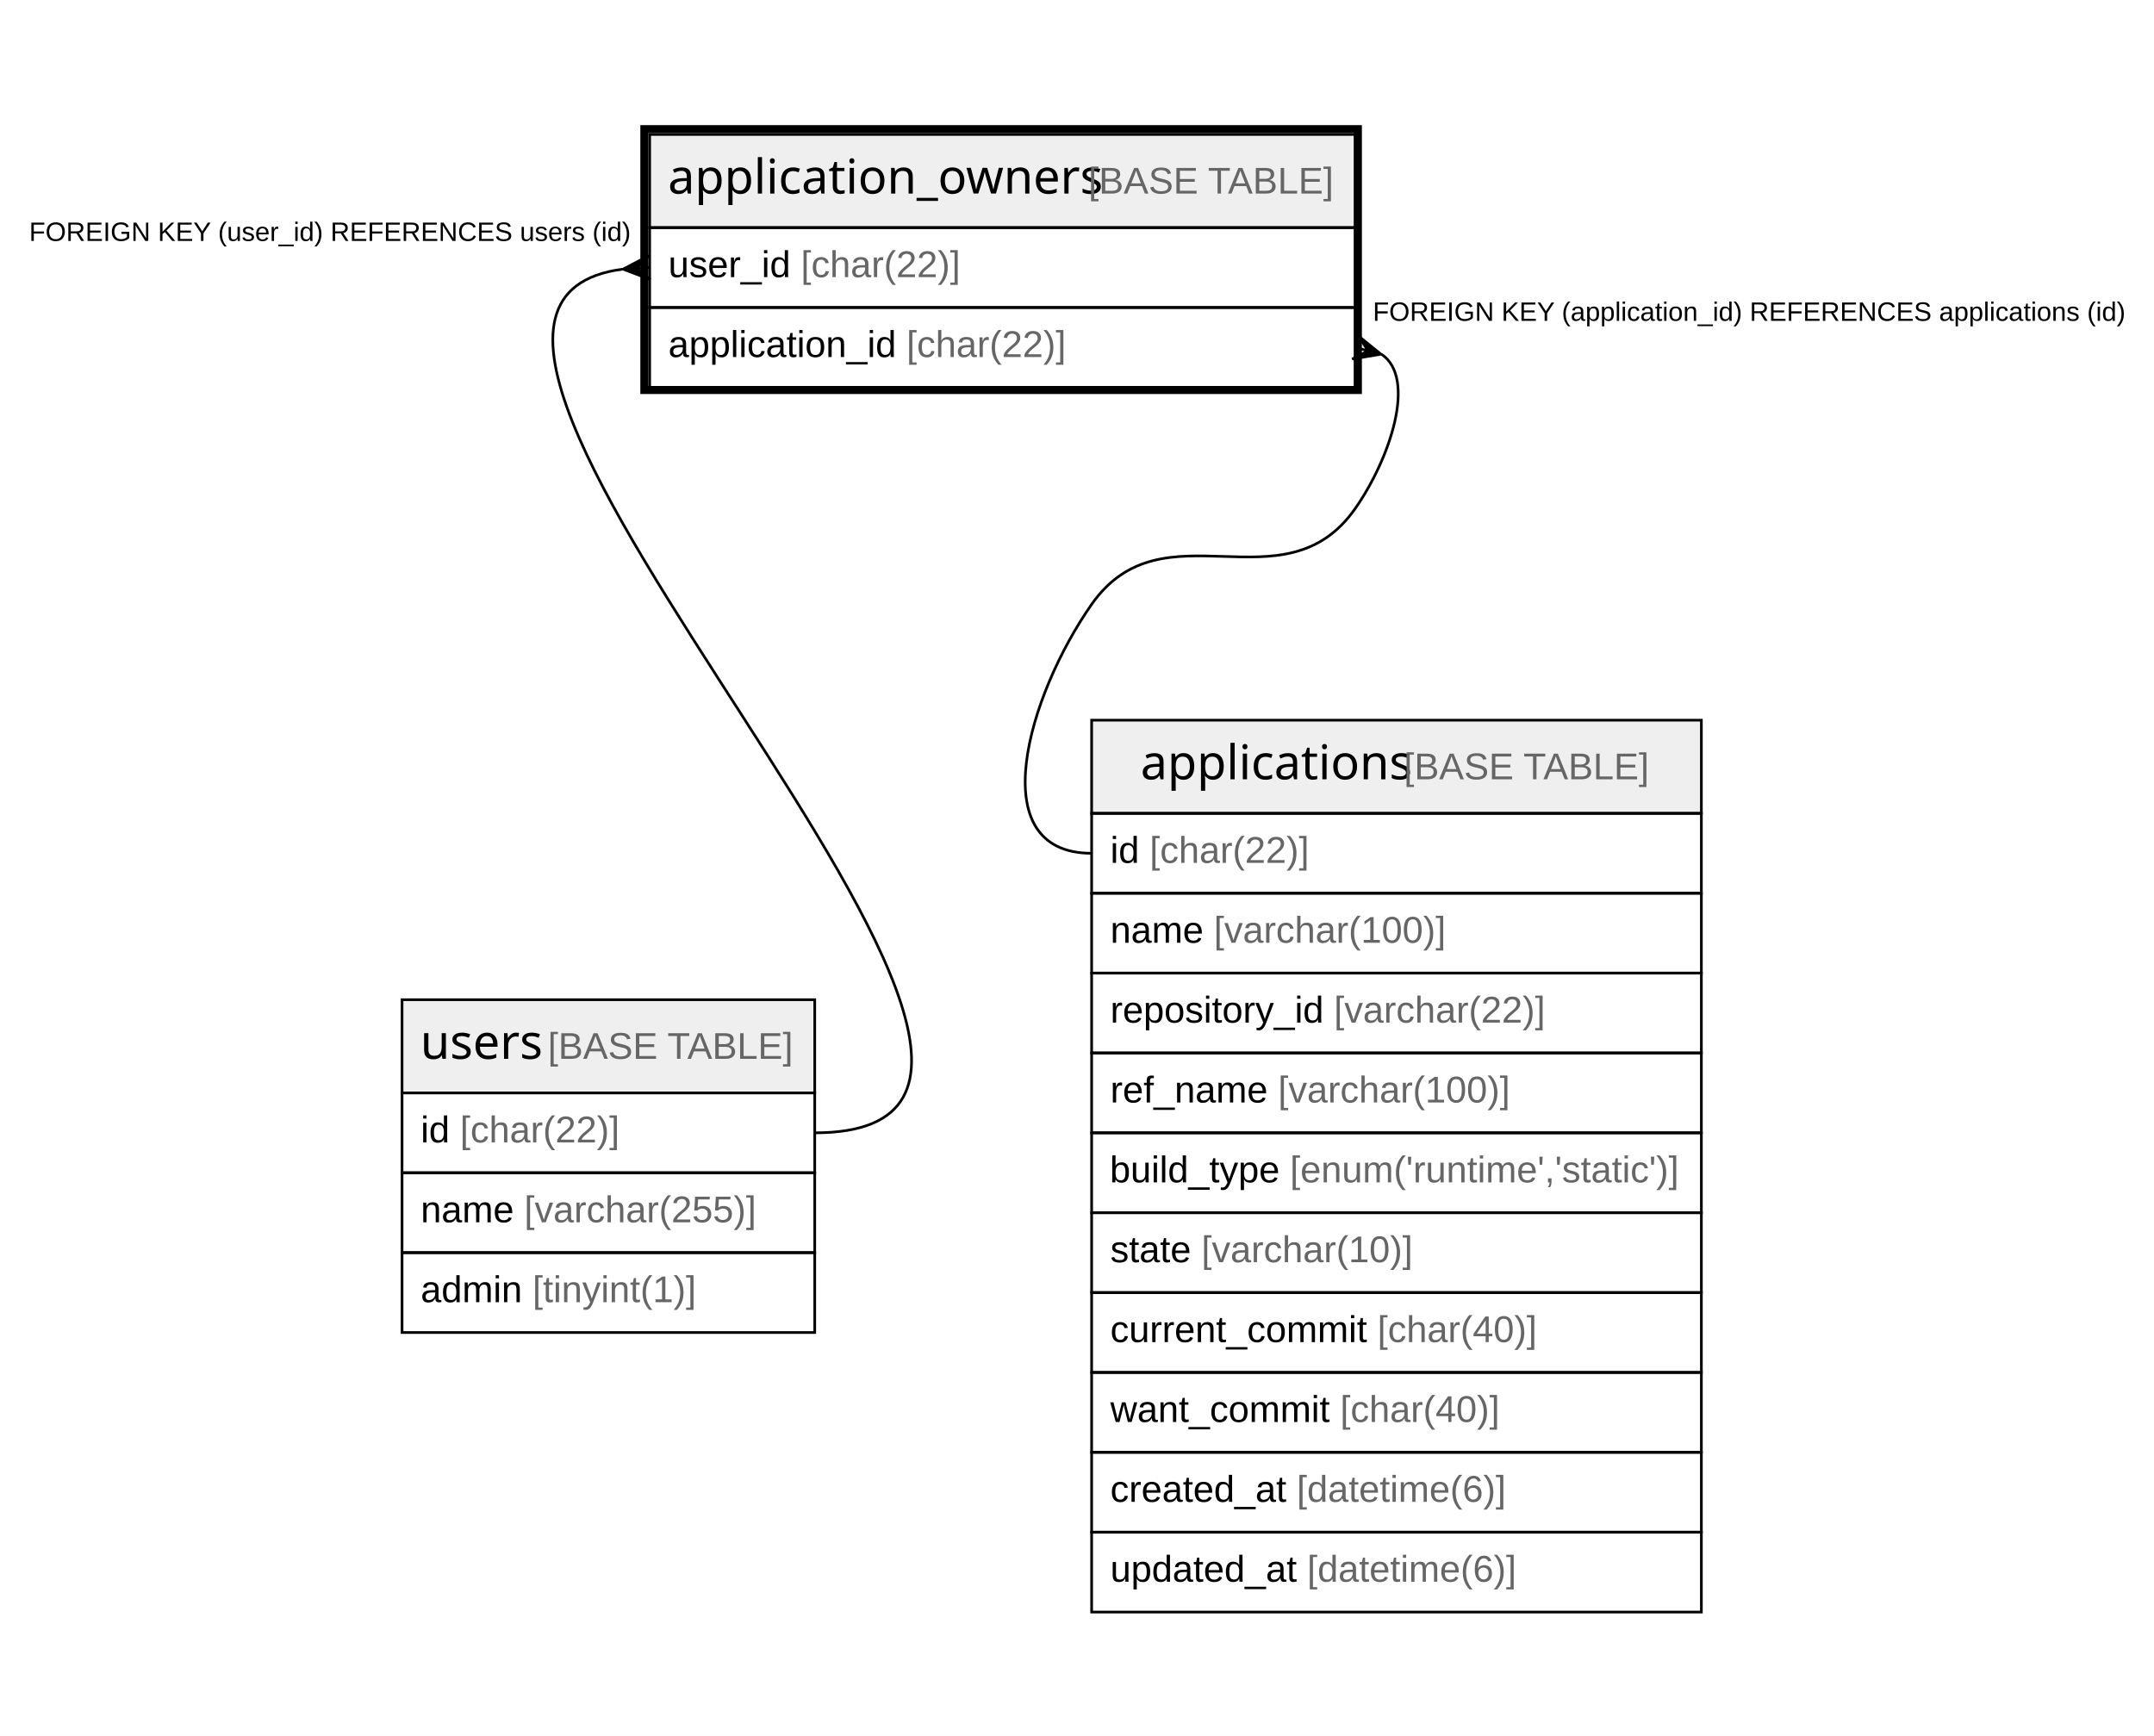
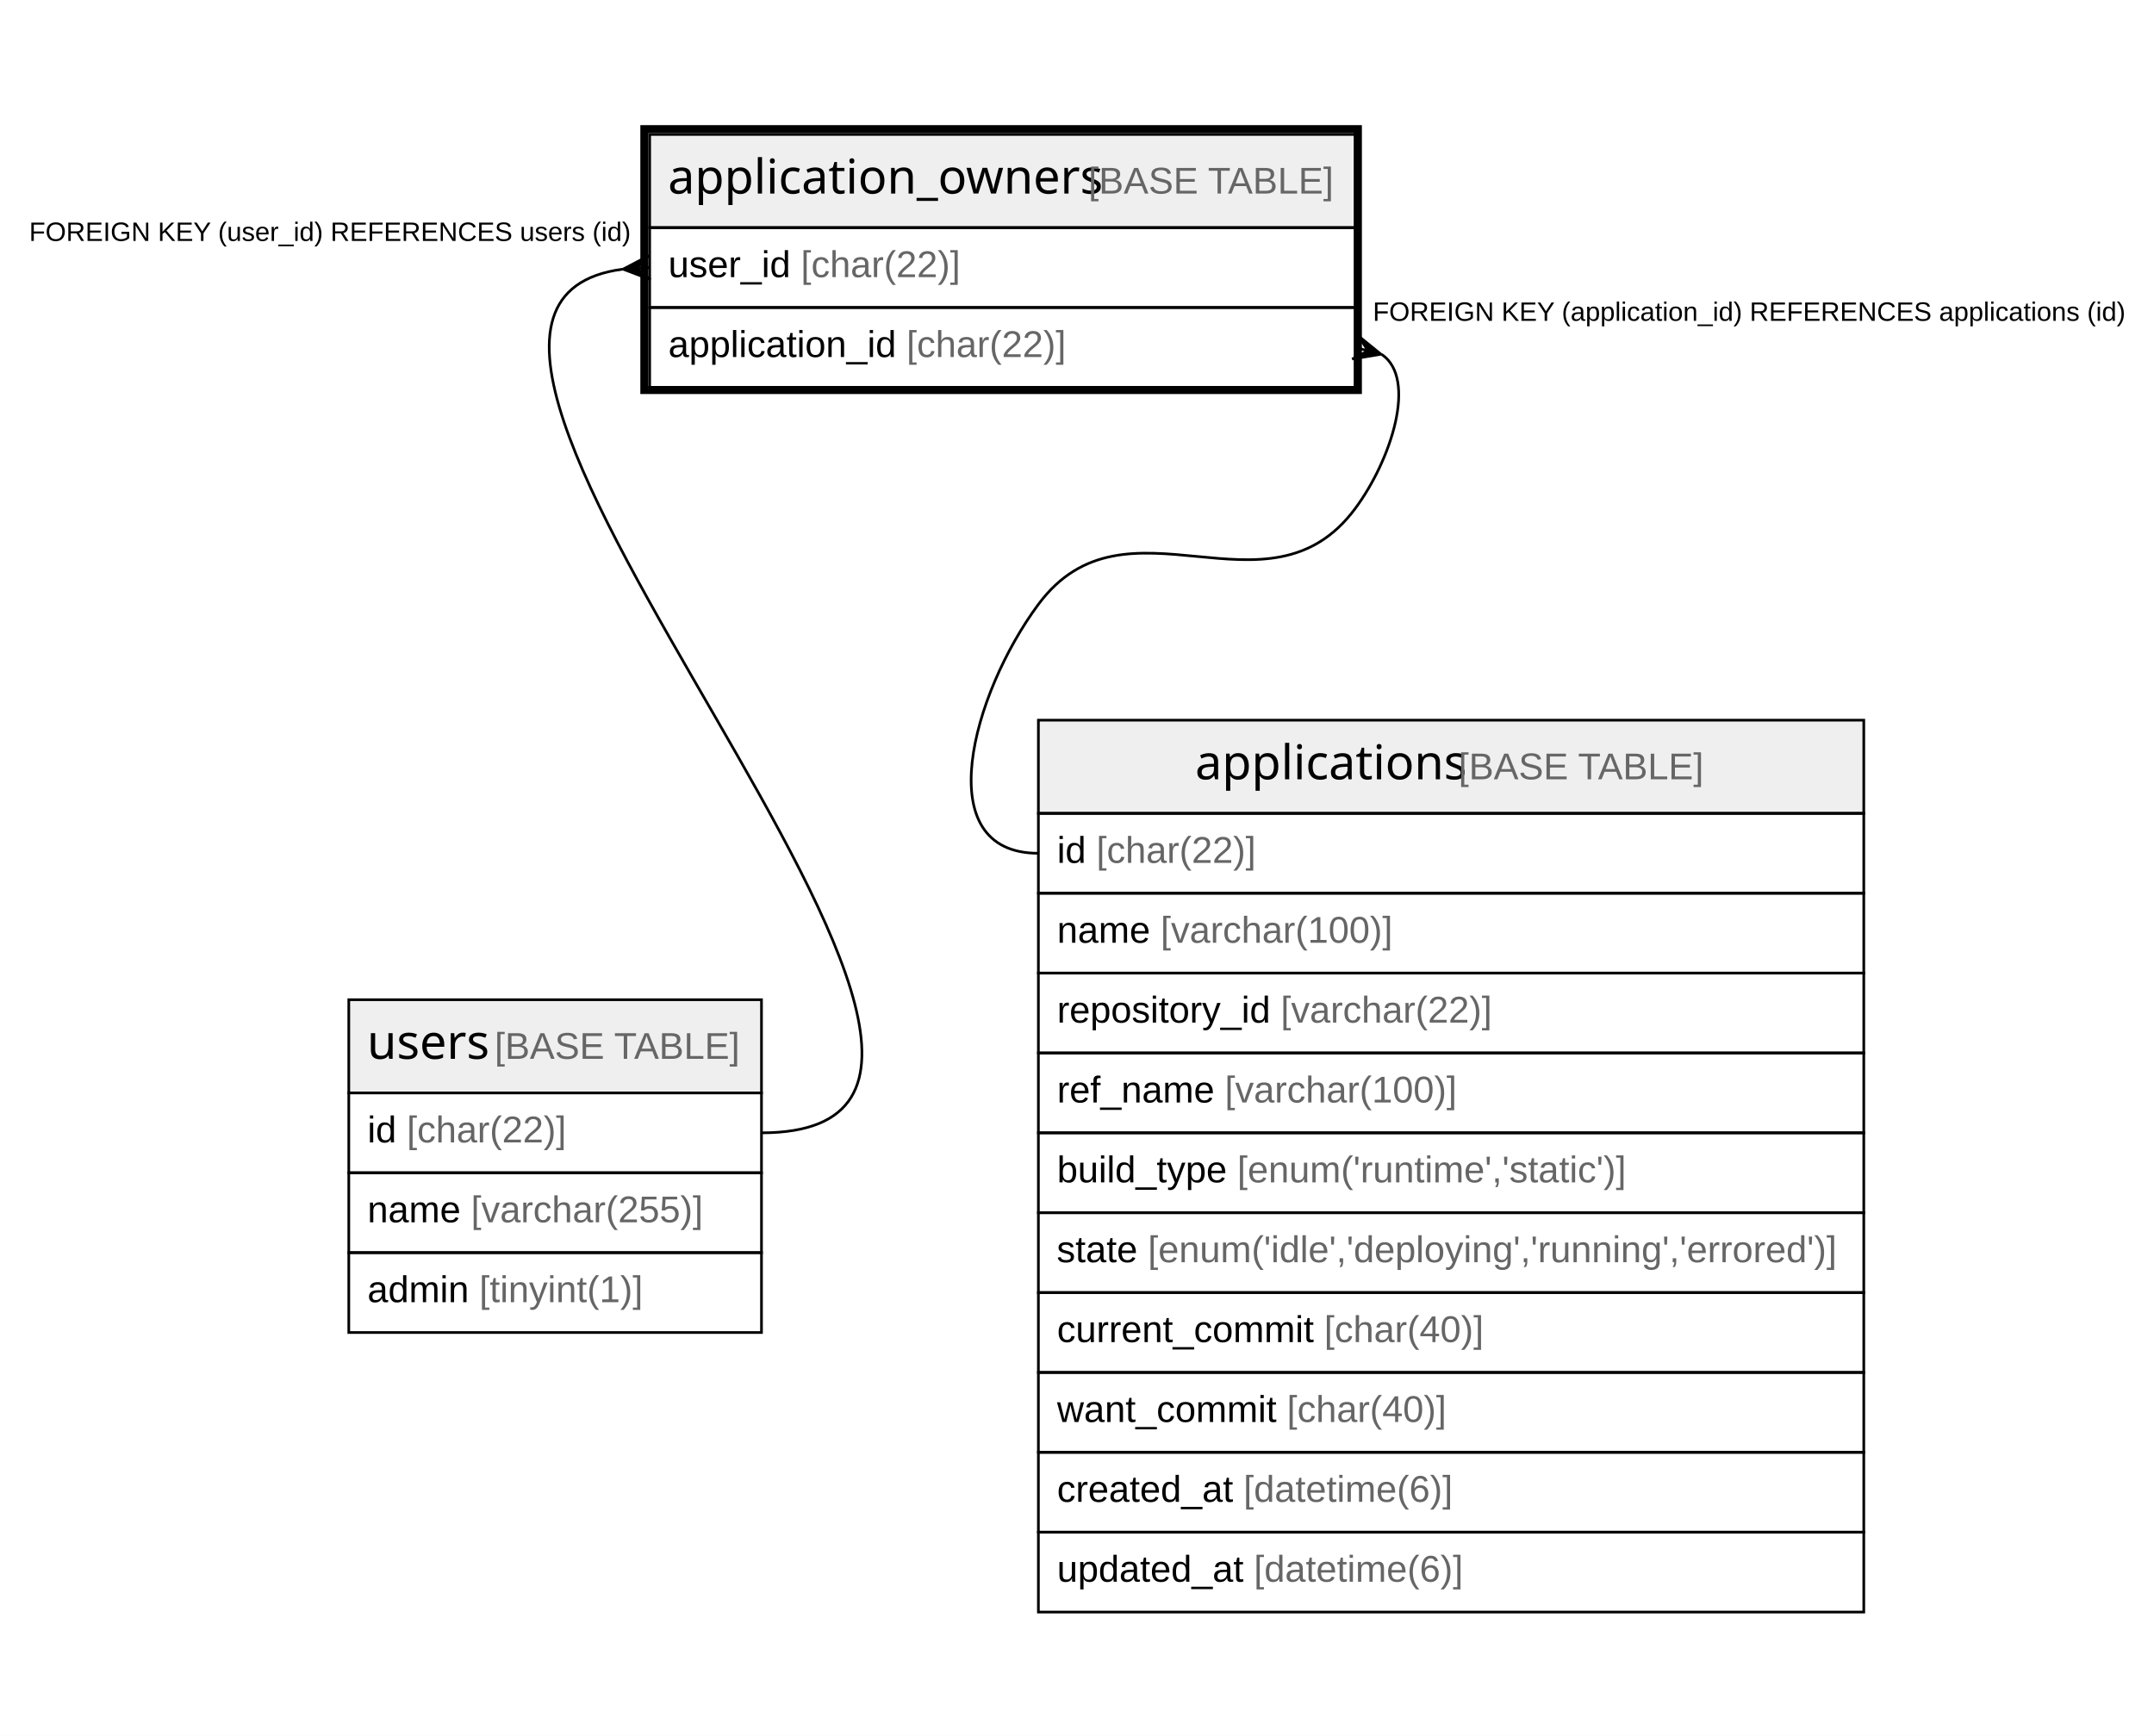
<svg xmlns="http://www.w3.org/2000/svg" width="809pt" height="652pt" viewBox="0.00 0.00 809.00 652.00">
  <g id="graph0" class="graph" transform="scale(1 1) rotate(0) translate(4 648)">
    <polygon fill="#ffffff" stroke="transparent" points="-4,4 -4,-648 805,-648 805,4 -4,4" />
    <g id="node1" class="node">
      <polygon fill="#efefef" stroke="transparent" points="240,-562.5 240,-597.5 505,-597.5 505,-562.5 240,-562.5" />
      <polygon fill="none" stroke="#000000" points="240,-562.5 240,-597.5 505,-597.5 505,-562.5 240,-562.5" />
      <text text-anchor="start" x="246.857" y="-575.3" font-family="Arial Bold" font-size="18.00" fill="#000000">application_owners</text>
      <text text-anchor="start" x="400.89" y="-575.3" font-family="Arial" font-size="14.00" fill="#000000"> </text>
      <text text-anchor="start" x="404.78" y="-575.3" font-family="Arial" font-size="14.00" fill="#666666">[BASE TABLE]</text>
      <polygon fill="none" stroke="#000000" points="240,-532.5 240,-562.5 505,-562.5 505,-532.5 240,-532.5" />
      <text text-anchor="start" x="247" y="-543.9" font-family="Arial" font-size="14.00" fill="#000000">user_id </text>
      <text text-anchor="start" x="296.788" y="-543.9" font-family="Arial" font-size="14.00" fill="#666666">[char(22)]</text>
      <polygon fill="none" stroke="#000000" points="240,-502.5 240,-532.5 505,-532.5 505,-502.5 240,-502.5" />
      <text text-anchor="start" x="247" y="-513.9" font-family="Arial" font-size="14.00" fill="#000000">application_id </text>
      <text text-anchor="start" x="336.468" y="-513.9" font-family="Arial" font-size="14.00" fill="#666666">[char(22)]</text>
      <polygon fill="none" stroke="#000000" stroke-width="3" points="238,-501.5 238,-599.5 506,-599.5 506,-501.5 238,-501.5" />
    </g>
    <g id="node2" class="node">
-       <polygon fill="#efefef" stroke="transparent" points="147,-237.5 147,-272.5 302,-272.5 302,-237.5 147,-237.5" />
-       <polygon fill="none" stroke="#000000" points="147,-237.5 147,-272.5 302,-272.5 302,-237.5 147,-237.5" />
-       <text text-anchor="start" x="153.871" y="-250.3" font-family="Arial Bold" font-size="18.00" fill="#000000">users</text>
-       <text text-anchor="start" x="197.875" y="-250.3" font-family="Arial" font-size="14.00" fill="#000000"> </text>
-       <text text-anchor="start" x="201.766" y="-250.3" font-family="Arial" font-size="14.00" fill="#666666">[BASE TABLE]</text>
-       <polygon fill="none" stroke="#000000" points="147,-207.5 147,-237.5 302,-237.5 302,-207.5 147,-207.5" />
-       <text text-anchor="start" x="154" y="-218.9" font-family="Arial" font-size="14.00" fill="#000000">id </text>
-       <text text-anchor="start" x="168.78" y="-218.9" font-family="Arial" font-size="14.00" fill="#666666">[char(22)]</text>
-       <polygon fill="none" stroke="#000000" points="147,-177.5 147,-207.5 302,-207.5 302,-177.5 147,-177.5" />
-       <text text-anchor="start" x="154" y="-188.9" font-family="Arial" font-size="14.00" fill="#000000">name </text>
-       <text text-anchor="start" x="192.899" y="-188.9" font-family="Arial" font-size="14.00" fill="#666666">[varchar(255)]</text>
-       <polygon fill="none" stroke="#000000" points="147,-147.5 147,-177.5 302,-177.5 302,-147.5 147,-147.5" />
-       <text text-anchor="start" x="154" y="-158.9" font-family="Arial" font-size="14.00" fill="#000000">admin </text>
-       <text text-anchor="start" x="196.006" y="-158.9" font-family="Arial" font-size="14.00" fill="#666666">[tinyint(1)]</text>
+       <polygon fill="#efefef" stroke="transparent" points="127,-237.5 127,-272.5 282,-272.5 282,-237.5 127,-237.5" />
+       <polygon fill="none" stroke="#000000" points="127,-237.5 127,-272.5 282,-272.5 282,-237.5 127,-237.5" />
+       <text text-anchor="start" x="133.871" y="-250.3" font-family="Arial Bold" font-size="18.00" fill="#000000">users</text>
+       <text text-anchor="start" x="177.875" y="-250.3" font-family="Arial" font-size="14.00" fill="#000000"> </text>
+       <text text-anchor="start" x="181.766" y="-250.3" font-family="Arial" font-size="14.00" fill="#666666">[BASE TABLE]</text>
+       <polygon fill="none" stroke="#000000" points="127,-207.5 127,-237.5 282,-237.5 282,-207.5 127,-207.5" />
+       <text text-anchor="start" x="134" y="-218.9" font-family="Arial" font-size="14.00" fill="#000000">id </text>
+       <text text-anchor="start" x="148.78" y="-218.9" font-family="Arial" font-size="14.00" fill="#666666">[char(22)]</text>
+       <polygon fill="none" stroke="#000000" points="127,-177.5 127,-207.5 282,-207.5 282,-177.5 127,-177.5" />
+       <text text-anchor="start" x="134" y="-188.9" font-family="Arial" font-size="14.00" fill="#000000">name </text>
+       <text text-anchor="start" x="172.899" y="-188.9" font-family="Arial" font-size="14.00" fill="#666666">[varchar(255)]</text>
+       <polygon fill="none" stroke="#000000" points="127,-147.5 127,-177.5 282,-177.5 282,-147.5 127,-147.5" />
+       <text text-anchor="start" x="134" y="-158.9" font-family="Arial" font-size="14.00" fill="#000000">admin </text>
+       <text text-anchor="start" x="176.006" y="-158.9" font-family="Arial" font-size="14.00" fill="#666666">[tinyint(1)]</text>
    </g>
    <g id="edge1" class="edge">
-       <path fill="none" stroke="#000000" d="M229.756,-546.882C110.709,-531.206 445.316,-222.5 302,-222.5" />
-       <polygon fill="#000000" stroke="#000000" points="230.018,-546.898 239.729,-551.992 235.009,-547.199 240,-547.5 240,-547.5 240,-547.5 235.009,-547.199 240.271,-543.008 230.018,-546.898 230.018,-546.898" />
+       <path fill="none" stroke="#000000" d="M229.816,-546.882C110.971,-531.206 423.948,-222.5 282,-222.5" />
+       <polygon fill="#000000" stroke="#000000" points="230.018,-546.894 239.727,-551.992 235.009,-547.197 240,-547.5 240,-547.5 240,-547.5 235.009,-547.197 240.273,-543.008 230.018,-546.894 230.018,-546.894" />
      <text text-anchor="start" x="6.945" y="-557.5" font-family="Arial" font-size="10.00" fill="#000000">FOREIGN KEY (user_id) REFERENCES users (id)</text>
    </g>
    <g id="node3" class="node">
-       <polygon fill="#efefef" stroke="transparent" points="406,-342.5 406,-377.5 635,-377.5 635,-342.5 406,-342.5" />
-       <polygon fill="none" stroke="#000000" points="406,-342.5 406,-377.5 635,-377.5 635,-342.5 406,-342.5" />
-       <text text-anchor="start" x="424.362" y="-355.3" font-family="Arial Bold" font-size="18.00" fill="#000000">applications</text>
-       <text text-anchor="start" x="519.384" y="-355.3" font-family="Arial" font-size="14.00" fill="#000000"> </text>
-       <text text-anchor="start" x="523.275" y="-355.3" font-family="Arial" font-size="14.00" fill="#666666">[BASE TABLE]</text>
-       <polygon fill="none" stroke="#000000" points="406,-312.5 406,-342.5 635,-342.5 635,-312.5 406,-312.5" />
-       <text text-anchor="start" x="413" y="-323.9" font-family="Arial" font-size="14.00" fill="#000000">id </text>
-       <text text-anchor="start" x="427.78" y="-323.9" font-family="Arial" font-size="14.00" fill="#666666">[char(22)]</text>
-       <polygon fill="none" stroke="#000000" points="406,-282.5 406,-312.5 635,-312.5 635,-282.5 406,-282.5" />
-       <text text-anchor="start" x="413" y="-293.9" font-family="Arial" font-size="14.00" fill="#000000">name </text>
-       <text text-anchor="start" x="451.899" y="-293.9" font-family="Arial" font-size="14.00" fill="#666666">[varchar(100)]</text>
-       <polygon fill="none" stroke="#000000" points="406,-252.5 406,-282.5 635,-282.5 635,-252.5 406,-252.5" />
-       <text text-anchor="start" x="413" y="-263.9" font-family="Arial" font-size="14.00" fill="#000000">repository_id </text>
-       <text text-anchor="start" x="497.011" y="-263.9" font-family="Arial" font-size="14.00" fill="#666666">[varchar(22)]</text>
-       <polygon fill="none" stroke="#000000" points="406,-222.5 406,-252.5 635,-252.5 635,-222.5 406,-222.5" />
-       <text text-anchor="start" x="413" y="-233.9" font-family="Arial" font-size="14.00" fill="#000000">ref_name </text>
-       <text text-anchor="start" x="476.015" y="-233.9" font-family="Arial" font-size="14.00" fill="#666666">[varchar(100)]</text>
-       <polygon fill="none" stroke="#000000" points="406,-192.5 406,-222.5 635,-222.5 635,-192.5 406,-192.5" />
-       <text text-anchor="start" x="412.801" y="-203.9" font-family="Arial" font-size="14.00" fill="#000000">build_type </text>
-       <text text-anchor="start" x="480.491" y="-203.9" font-family="Arial" font-size="14.00" fill="#666666">[enum('runtime','static')]</text>
-       <polygon fill="none" stroke="#000000" points="406,-162.5 406,-192.5 635,-192.5 635,-162.5 406,-162.5" />
-       <text text-anchor="start" x="413" y="-173.9" font-family="Arial" font-size="14.00" fill="#000000">state </text>
-       <text text-anchor="start" x="447.237" y="-173.9" font-family="Arial" font-size="14.00" fill="#666666">[varchar(10)]</text>
-       <polygon fill="none" stroke="#000000" points="406,-132.5 406,-162.5 635,-162.5 635,-132.5 406,-132.5" />
-       <text text-anchor="start" x="413" y="-143.9" font-family="Arial" font-size="14.00" fill="#000000">current_commit </text>
-       <text text-anchor="start" x="513.334" y="-143.9" font-family="Arial" font-size="14.00" fill="#666666">[char(40)]</text>
-       <polygon fill="none" stroke="#000000" points="406,-102.5 406,-132.5 635,-132.5 635,-102.5 406,-102.5" />
-       <text text-anchor="start" x="413" y="-113.9" font-family="Arial" font-size="14.00" fill="#000000">want_commit </text>
-       <text text-anchor="start" x="499.337" y="-113.9" font-family="Arial" font-size="14.00" fill="#666666">[char(40)]</text>
-       <polygon fill="none" stroke="#000000" points="406,-72.5 406,-102.5 635,-102.5 635,-72.5 406,-72.5" />
-       <text text-anchor="start" x="413" y="-83.9" font-family="Arial" font-size="14.00" fill="#000000">created_at </text>
-       <text text-anchor="start" x="483.028" y="-83.9" font-family="Arial" font-size="14.00" fill="#666666">[datetime(6)]</text>
-       <polygon fill="none" stroke="#000000" points="406,-42.5 406,-72.5 635,-72.5 635,-42.5 406,-42.5" />
-       <text text-anchor="start" x="413" y="-53.9" font-family="Arial" font-size="14.00" fill="#000000">updated_at </text>
-       <text text-anchor="start" x="486.933" y="-53.9" font-family="Arial" font-size="14.00" fill="#666666">[datetime(6)]</text>
+       <polygon fill="#efefef" stroke="transparent" points="386,-342.5 386,-377.5 696,-377.5 696,-342.5 386,-342.5" />
+       <polygon fill="none" stroke="#000000" points="386,-342.5 386,-377.5 696,-377.5 696,-342.5 386,-342.5" />
+       <text text-anchor="start" x="444.862" y="-355.3" font-family="Arial Bold" font-size="18.00" fill="#000000">applications</text>
+       <text text-anchor="start" x="539.884" y="-355.3" font-family="Arial" font-size="14.00" fill="#000000"> </text>
+       <text text-anchor="start" x="543.775" y="-355.3" font-family="Arial" font-size="14.00" fill="#666666">[BASE TABLE]</text>
+       <polygon fill="none" stroke="#000000" points="386,-312.5 386,-342.5 696,-342.5 696,-312.5 386,-312.5" />
+       <text text-anchor="start" x="393" y="-323.9" font-family="Arial" font-size="14.00" fill="#000000">id </text>
+       <text text-anchor="start" x="407.78" y="-323.9" font-family="Arial" font-size="14.00" fill="#666666">[char(22)]</text>
+       <polygon fill="none" stroke="#000000" points="386,-282.5 386,-312.5 696,-312.5 696,-282.5 386,-282.5" />
+       <text text-anchor="start" x="393" y="-293.9" font-family="Arial" font-size="14.00" fill="#000000">name </text>
+       <text text-anchor="start" x="431.899" y="-293.9" font-family="Arial" font-size="14.00" fill="#666666">[varchar(100)]</text>
+       <polygon fill="none" stroke="#000000" points="386,-252.5 386,-282.5 696,-282.5 696,-252.5 386,-252.5" />
+       <text text-anchor="start" x="393" y="-263.9" font-family="Arial" font-size="14.00" fill="#000000">repository_id </text>
+       <text text-anchor="start" x="477.011" y="-263.9" font-family="Arial" font-size="14.00" fill="#666666">[varchar(22)]</text>
+       <polygon fill="none" stroke="#000000" points="386,-222.5 386,-252.5 696,-252.5 696,-222.5 386,-222.5" />
+       <text text-anchor="start" x="393" y="-233.9" font-family="Arial" font-size="14.00" fill="#000000">ref_name </text>
+       <text text-anchor="start" x="456.015" y="-233.9" font-family="Arial" font-size="14.00" fill="#666666">[varchar(100)]</text>
+       <polygon fill="none" stroke="#000000" points="386,-192.5 386,-222.5 696,-222.5 696,-192.5 386,-192.5" />
+       <text text-anchor="start" x="393" y="-203.9" font-family="Arial" font-size="14.00" fill="#000000">build_type </text>
+       <text text-anchor="start" x="460.69" y="-203.9" font-family="Arial" font-size="14.00" fill="#666666">[enum('runtime','static')]</text>
+       <polygon fill="none" stroke="#000000" points="386,-162.5 386,-192.5 696,-192.5 696,-162.5 386,-162.5" />
+       <text text-anchor="start" x="392.88" y="-173.9" font-family="Arial" font-size="14.00" fill="#000000">state </text>
+       <text text-anchor="start" x="427.117" y="-173.9" font-family="Arial" font-size="14.00" fill="#666666">[enum('idle','deploying','running','errored')]</text>
+       <polygon fill="none" stroke="#000000" points="386,-132.5 386,-162.5 696,-162.5 696,-132.5 386,-132.5" />
+       <text text-anchor="start" x="393" y="-143.9" font-family="Arial" font-size="14.00" fill="#000000">current_commit </text>
+       <text text-anchor="start" x="493.334" y="-143.9" font-family="Arial" font-size="14.00" fill="#666666">[char(40)]</text>
+       <polygon fill="none" stroke="#000000" points="386,-102.5 386,-132.5 696,-132.5 696,-102.5 386,-102.5" />
+       <text text-anchor="start" x="393" y="-113.9" font-family="Arial" font-size="14.00" fill="#000000">want_commit </text>
+       <text text-anchor="start" x="479.337" y="-113.9" font-family="Arial" font-size="14.00" fill="#666666">[char(40)]</text>
+       <polygon fill="none" stroke="#000000" points="386,-72.5 386,-102.5 696,-102.5 696,-72.5 386,-72.5" />
+       <text text-anchor="start" x="393" y="-83.9" font-family="Arial" font-size="14.00" fill="#000000">created_at </text>
+       <text text-anchor="start" x="463.028" y="-83.9" font-family="Arial" font-size="14.00" fill="#666666">[datetime(6)]</text>
+       <polygon fill="none" stroke="#000000" points="386,-42.5 386,-72.5 696,-72.5 696,-42.5 386,-42.5" />
+       <text text-anchor="start" x="393" y="-53.9" font-family="Arial" font-size="14.00" fill="#000000">updated_at </text>
+       <text text-anchor="start" x="466.933" y="-53.9" font-family="Arial" font-size="14.00" fill="#666666">[datetime(6)]</text>
    </g>
    <g id="edge2" class="edge">
-       <path fill="none" stroke="#000000" d="M514.926,-514.891C528.21,-505.878 518.016,-475.583 505,-457 478.14,-418.652 432.86,-459.348 406,-421 382.16,-386.963 364.444,-327.5 406,-327.5" />
-       <polygon fill="#000000" stroke="#000000" points="514.672,-514.958 503.856,-513.148 509.836,-516.229 505,-517.5 505,-517.5 505,-517.5 509.836,-516.229 506.144,-521.852 514.672,-514.958 514.672,-514.958" />
+       <path fill="none" stroke="#000000" d="M514.963,-514.865C528.368,-505.764 518.522,-475.218 505,-457 472.067,-412.63 418.933,-465.37 386,-421 361.233,-387.632 344.444,-327.5 386,-327.5" />
+       <polygon fill="#000000" stroke="#000000" points="514.668,-514.943 503.849,-513.15 509.834,-516.221 505,-517.5 505,-517.5 505,-517.5 509.834,-516.221 506.151,-521.85 514.668,-514.943 514.668,-514.943" />
      <text text-anchor="start" x="511.602" y="-527.5" font-family="Arial" font-size="10.00" fill="#000000">FOREIGN KEY (application_id) REFERENCES applications (id)</text>
    </g>
  </g>
</svg>
